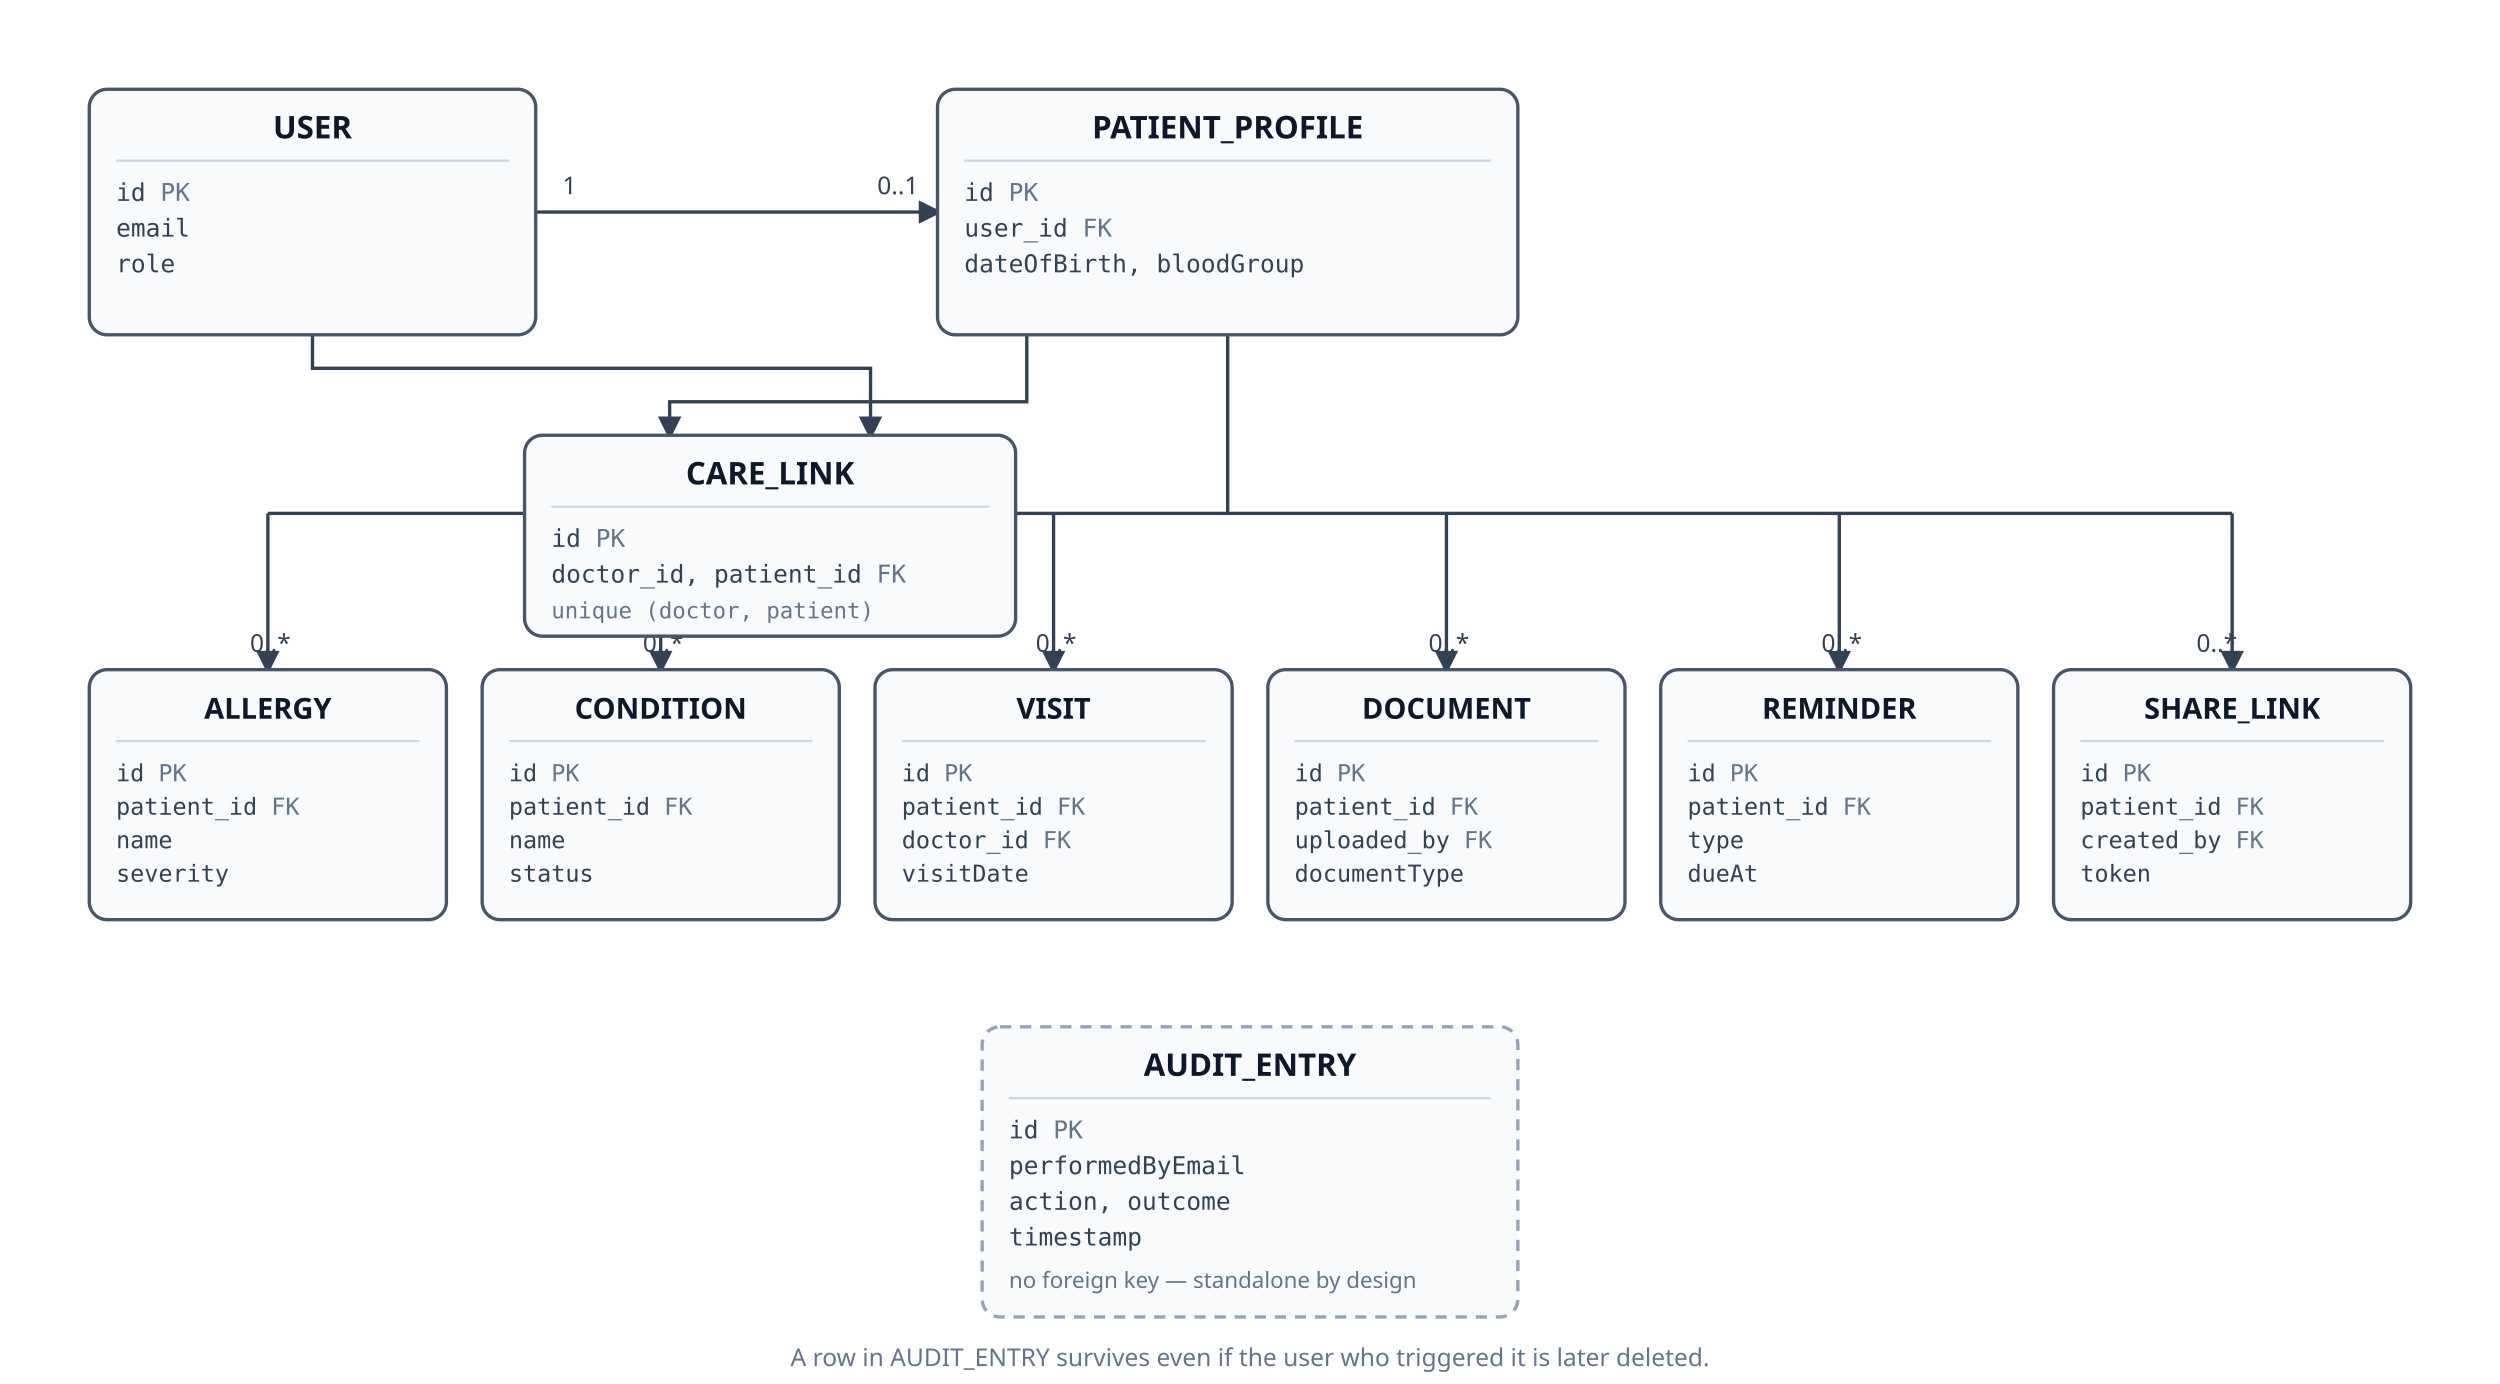
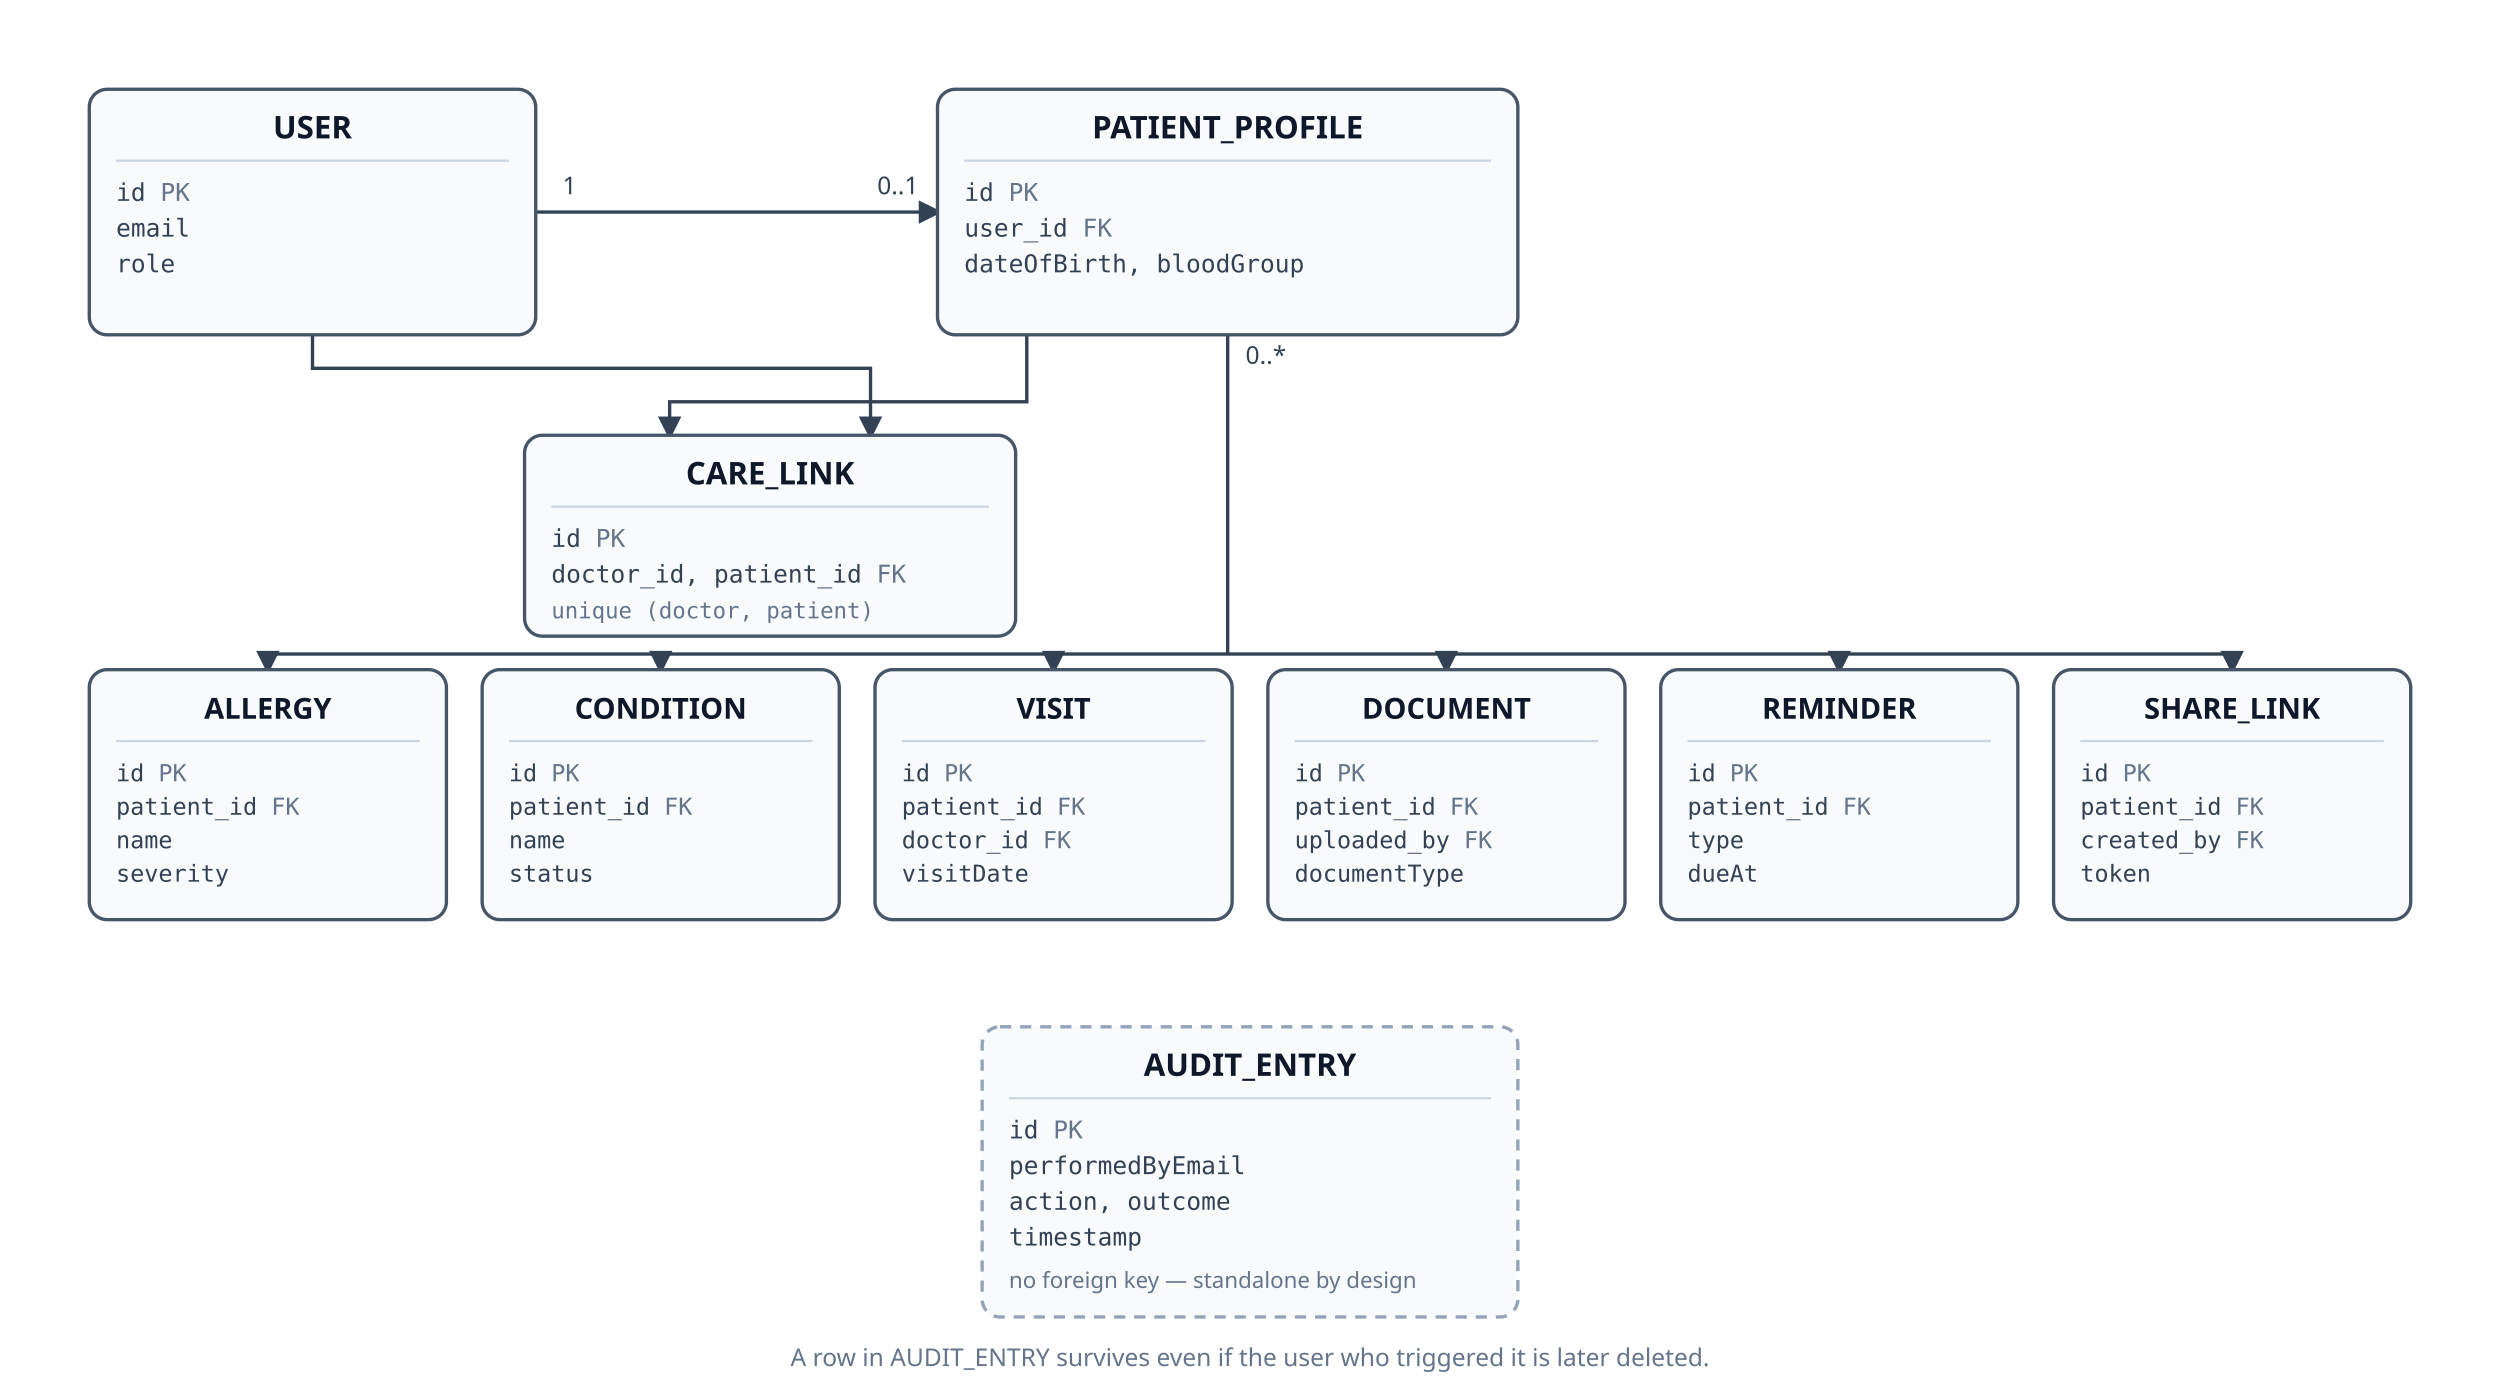
<svg xmlns="http://www.w3.org/2000/svg" viewBox="0 0 1120 620" role="img" aria-label="Entity-relationship diagram of the Medical Card schema">
  <defs>
    <marker id="arrow" viewBox="0 0 10 10" refX="8" refY="5" markerWidth="7" markerHeight="7" orient="auto-start-reverse">
      <path d="M0,0 L10,5 L0,10 z" fill="#334155" />
    </marker>
  </defs>
  <rect x="0" y="0" width="1120" height="620" fill="#ffffff" />
  <g stroke="#334155" stroke-width="1.5" fill="none">
    <line x1="240" y1="95" x2="420" y2="95" marker-end="url(#arrow)" />
    <polyline points="140,150 140,165 390,165 390,195" marker-end="url(#arrow)" />
    <polyline points="460,150 460,180 300,180 300,195" marker-end="url(#arrow)" />
-     <line x1="550" y1="150" x2="550" y2="230" />
-     <line x1="120" y1="230" x2="1000" y2="230" />
-     <line x1="120" y1="230" x2="120" y2="300" marker-end="url(#arrow)" />
-     <line x1="296" y1="230" x2="296" y2="300" marker-end="url(#arrow)" />
-     <line x1="472" y1="230" x2="472" y2="300" marker-end="url(#arrow)" />
-     <line x1="648" y1="230" x2="648" y2="300" marker-end="url(#arrow)" />
-     <line x1="824" y1="230" x2="824" y2="300" marker-end="url(#arrow)" />
-     <line x1="1000" y1="230" x2="1000" y2="300" marker-end="url(#arrow)" />
+     <line x1="550" y1="150" x2="550" y2="293" />
+     <line x1="120" y1="293" x2="1000" y2="293" />
+     <line x1="120" y1="293" x2="120" y2="300" marker-end="url(#arrow)" />
+     <line x1="296" y1="293" x2="296" y2="300" marker-end="url(#arrow)" />
+     <line x1="472" y1="293" x2="472" y2="300" marker-end="url(#arrow)" />
+     <line x1="648" y1="293" x2="648" y2="300" marker-end="url(#arrow)" />
+     <line x1="824" y1="293" x2="824" y2="300" marker-end="url(#arrow)" />
+     <line x1="1000" y1="293" x2="1000" y2="300" marker-end="url(#arrow)" />
  </g>
  <g font-family="system-ui, sans-serif" font-size="11" fill="#334155">
    <text x="252" y="87">1</text>
    <text x="393" y="87">0..1</text>
-     <text x="112" y="292">0..*</text>
-     <text x="288" y="292">0..*</text>
-     <text x="464" y="292">0..*</text>
-     <text x="640" y="292">0..*</text>
-     <text x="816" y="292">0..*</text>
-     <text x="984" y="292">0..*</text>
+     <text x="558" y="163">0..*</text>
  </g>
  <g>
    <rect x="40" y="40" width="200" height="110" rx="8" fill="#f8fafc" stroke="#475569" stroke-width="1.5" />
    <text x="140" y="62" text-anchor="middle" font-family="system-ui, sans-serif" font-size="14" font-weight="700" fill="#0f172a">USER</text>
    <line x1="52" y1="72" x2="228" y2="72" stroke="#cbd5e1" />
    <text x="52" y="90" font-family="ui-monospace, Consolas, monospace" font-size="11" fill="#334155">id <tspan fill="#64748b">PK</tspan>
    </text>
    <text x="52" y="106" font-family="ui-monospace, Consolas, monospace" font-size="11" fill="#334155">email</text>
    <text x="52" y="122" font-family="ui-monospace, Consolas, monospace" font-size="11" fill="#334155">role</text>
  </g>
  <g>
    <rect x="420" y="40" width="260" height="110" rx="8" fill="#f8fafc" stroke="#475569" stroke-width="1.5" />
    <text x="550" y="62" text-anchor="middle" font-family="system-ui, sans-serif" font-size="14" font-weight="700" fill="#0f172a">PATIENT_PROFILE</text>
    <line x1="432" y1="72" x2="668" y2="72" stroke="#cbd5e1" />
    <text x="432" y="90" font-family="ui-monospace, Consolas, monospace" font-size="11" fill="#334155">id <tspan fill="#64748b">PK</tspan>
    </text>
    <text x="432" y="106" font-family="ui-monospace, Consolas, monospace" font-size="11" fill="#334155">user_id <tspan fill="#64748b">FK</tspan>
    </text>
    <text x="432" y="122" font-family="ui-monospace, Consolas, monospace" font-size="11" fill="#334155">dateOfBirth, bloodGroup</text>
  </g>
  <g>
    <rect x="235" y="195" width="220" height="90" rx="8" fill="#f8fafc" stroke="#475569" stroke-width="1.5" />
    <text x="345" y="217" text-anchor="middle" font-family="system-ui, sans-serif" font-size="14" font-weight="700" fill="#0f172a">CARE_LINK</text>
    <line x1="247" y1="227" x2="443" y2="227" stroke="#cbd5e1" />
    <text x="247" y="245" font-family="ui-monospace, Consolas, monospace" font-size="11" fill="#334155">id <tspan fill="#64748b">PK</tspan>
    </text>
    <text x="247" y="261" font-family="ui-monospace, Consolas, monospace" font-size="11" fill="#334155">doctor_id, patient_id <tspan fill="#64748b">FK</tspan>
    </text>
    <text x="247" y="277" font-family="ui-monospace, Consolas, monospace" font-size="10" fill="#64748b">unique (doctor, patient)</text>
  </g>
  <g>
    <rect x="40" y="300" width="160" height="112" rx="8" fill="#f8fafc" stroke="#475569" stroke-width="1.5" />
    <text x="120" y="322" text-anchor="middle" font-family="system-ui, sans-serif" font-size="13" font-weight="700" fill="#0f172a">ALLERGY</text>
    <line x1="52" y1="332" x2="188" y2="332" stroke="#cbd5e1" />
    <text x="52" y="350" font-family="ui-monospace, Consolas, monospace" font-size="10.5" fill="#334155">id <tspan fill="#64748b">PK</tspan>
    </text>
    <text x="52" y="365" font-family="ui-monospace, Consolas, monospace" font-size="10.5" fill="#334155">patient_id <tspan fill="#64748b">FK</tspan>
    </text>
    <text x="52" y="380" font-family="ui-monospace, Consolas, monospace" font-size="10.5" fill="#334155">name</text>
    <text x="52" y="395" font-family="ui-monospace, Consolas, monospace" font-size="10.5" fill="#334155">severity</text>
  </g>
  <g>
    <rect x="216" y="300" width="160" height="112" rx="8" fill="#f8fafc" stroke="#475569" stroke-width="1.5" />
    <text x="296" y="322" text-anchor="middle" font-family="system-ui, sans-serif" font-size="13" font-weight="700" fill="#0f172a">CONDITION</text>
    <line x1="228" y1="332" x2="364" y2="332" stroke="#cbd5e1" />
    <text x="228" y="350" font-family="ui-monospace, Consolas, monospace" font-size="10.5" fill="#334155">id <tspan fill="#64748b">PK</tspan>
    </text>
    <text x="228" y="365" font-family="ui-monospace, Consolas, monospace" font-size="10.5" fill="#334155">patient_id <tspan fill="#64748b">FK</tspan>
    </text>
    <text x="228" y="380" font-family="ui-monospace, Consolas, monospace" font-size="10.5" fill="#334155">name</text>
    <text x="228" y="395" font-family="ui-monospace, Consolas, monospace" font-size="10.5" fill="#334155">status</text>
  </g>
  <g>
    <rect x="392" y="300" width="160" height="112" rx="8" fill="#f8fafc" stroke="#475569" stroke-width="1.5" />
    <text x="472" y="322" text-anchor="middle" font-family="system-ui, sans-serif" font-size="13" font-weight="700" fill="#0f172a">VISIT</text>
    <line x1="404" y1="332" x2="540" y2="332" stroke="#cbd5e1" />
    <text x="404" y="350" font-family="ui-monospace, Consolas, monospace" font-size="10.5" fill="#334155">id <tspan fill="#64748b">PK</tspan>
    </text>
    <text x="404" y="365" font-family="ui-monospace, Consolas, monospace" font-size="10.5" fill="#334155">patient_id <tspan fill="#64748b">FK</tspan>
    </text>
    <text x="404" y="380" font-family="ui-monospace, Consolas, monospace" font-size="10.5" fill="#334155">doctor_id <tspan fill="#64748b">FK</tspan>
    </text>
    <text x="404" y="395" font-family="ui-monospace, Consolas, monospace" font-size="10.5" fill="#334155">visitDate</text>
  </g>
  <g>
    <rect x="568" y="300" width="160" height="112" rx="8" fill="#f8fafc" stroke="#475569" stroke-width="1.5" />
    <text x="648" y="322" text-anchor="middle" font-family="system-ui, sans-serif" font-size="13" font-weight="700" fill="#0f172a">DOCUMENT</text>
    <line x1="580" y1="332" x2="716" y2="332" stroke="#cbd5e1" />
    <text x="580" y="350" font-family="ui-monospace, Consolas, monospace" font-size="10.5" fill="#334155">id <tspan fill="#64748b">PK</tspan>
    </text>
    <text x="580" y="365" font-family="ui-monospace, Consolas, monospace" font-size="10.5" fill="#334155">patient_id <tspan fill="#64748b">FK</tspan>
    </text>
    <text x="580" y="380" font-family="ui-monospace, Consolas, monospace" font-size="10.5" fill="#334155">uploaded_by <tspan fill="#64748b">FK</tspan>
    </text>
    <text x="580" y="395" font-family="ui-monospace, Consolas, monospace" font-size="10.5" fill="#334155">documentType</text>
  </g>
  <g>
    <rect x="744" y="300" width="160" height="112" rx="8" fill="#f8fafc" stroke="#475569" stroke-width="1.5" />
    <text x="824" y="322" text-anchor="middle" font-family="system-ui, sans-serif" font-size="13" font-weight="700" fill="#0f172a">REMINDER</text>
    <line x1="756" y1="332" x2="892" y2="332" stroke="#cbd5e1" />
    <text x="756" y="350" font-family="ui-monospace, Consolas, monospace" font-size="10.5" fill="#334155">id <tspan fill="#64748b">PK</tspan>
    </text>
    <text x="756" y="365" font-family="ui-monospace, Consolas, monospace" font-size="10.5" fill="#334155">patient_id <tspan fill="#64748b">FK</tspan>
    </text>
    <text x="756" y="380" font-family="ui-monospace, Consolas, monospace" font-size="10.5" fill="#334155">type</text>
    <text x="756" y="395" font-family="ui-monospace, Consolas, monospace" font-size="10.5" fill="#334155">dueAt</text>
  </g>
  <g>
    <rect x="920" y="300" width="160" height="112" rx="8" fill="#f8fafc" stroke="#475569" stroke-width="1.5" />
    <text x="1000" y="322" text-anchor="middle" font-family="system-ui, sans-serif" font-size="13" font-weight="700" fill="#0f172a">SHARE_LINK</text>
    <line x1="932" y1="332" x2="1068" y2="332" stroke="#cbd5e1" />
    <text x="932" y="350" font-family="ui-monospace, Consolas, monospace" font-size="10.5" fill="#334155">id <tspan fill="#64748b">PK</tspan>
    </text>
    <text x="932" y="365" font-family="ui-monospace, Consolas, monospace" font-size="10.5" fill="#334155">patient_id <tspan fill="#64748b">FK</tspan>
    </text>
    <text x="932" y="380" font-family="ui-monospace, Consolas, monospace" font-size="10.5" fill="#334155">created_by <tspan fill="#64748b">FK</tspan>
    </text>
    <text x="932" y="395" font-family="ui-monospace, Consolas, monospace" font-size="10.5" fill="#334155">token</text>
  </g>
  <g>
    <rect x="440" y="460" width="240" height="130" rx="8" fill="#f8fafc" stroke="#94a3b8" stroke-width="1.5" stroke-dasharray="5 4" />
    <text x="560" y="482" text-anchor="middle" font-family="system-ui, sans-serif" font-size="14" font-weight="700" fill="#0f172a">AUDIT_ENTRY</text>
    <line x1="452" y1="492" x2="668" y2="492" stroke="#cbd5e1" />
    <text x="452" y="510" font-family="ui-monospace, Consolas, monospace" font-size="11" fill="#334155">id <tspan fill="#64748b">PK</tspan>
    </text>
    <text x="452" y="526" font-family="ui-monospace, Consolas, monospace" font-size="11" fill="#334155">performedByEmail</text>
    <text x="452" y="542" font-family="ui-monospace, Consolas, monospace" font-size="11" fill="#334155">action, outcome</text>
    <text x="452" y="558" font-family="ui-monospace, Consolas, monospace" font-size="11" fill="#334155">timestamp</text>
    <text x="452" y="577" font-family="system-ui, sans-serif" font-size="10" fill="#64748b">no foreign key — standalone by design</text>
  </g>
  <text x="560" y="612" text-anchor="middle" font-family="system-ui, sans-serif" font-size="11" fill="#64748b">A row in AUDIT_ENTRY survives even if the user who triggered it is later deleted.</text>
</svg>
